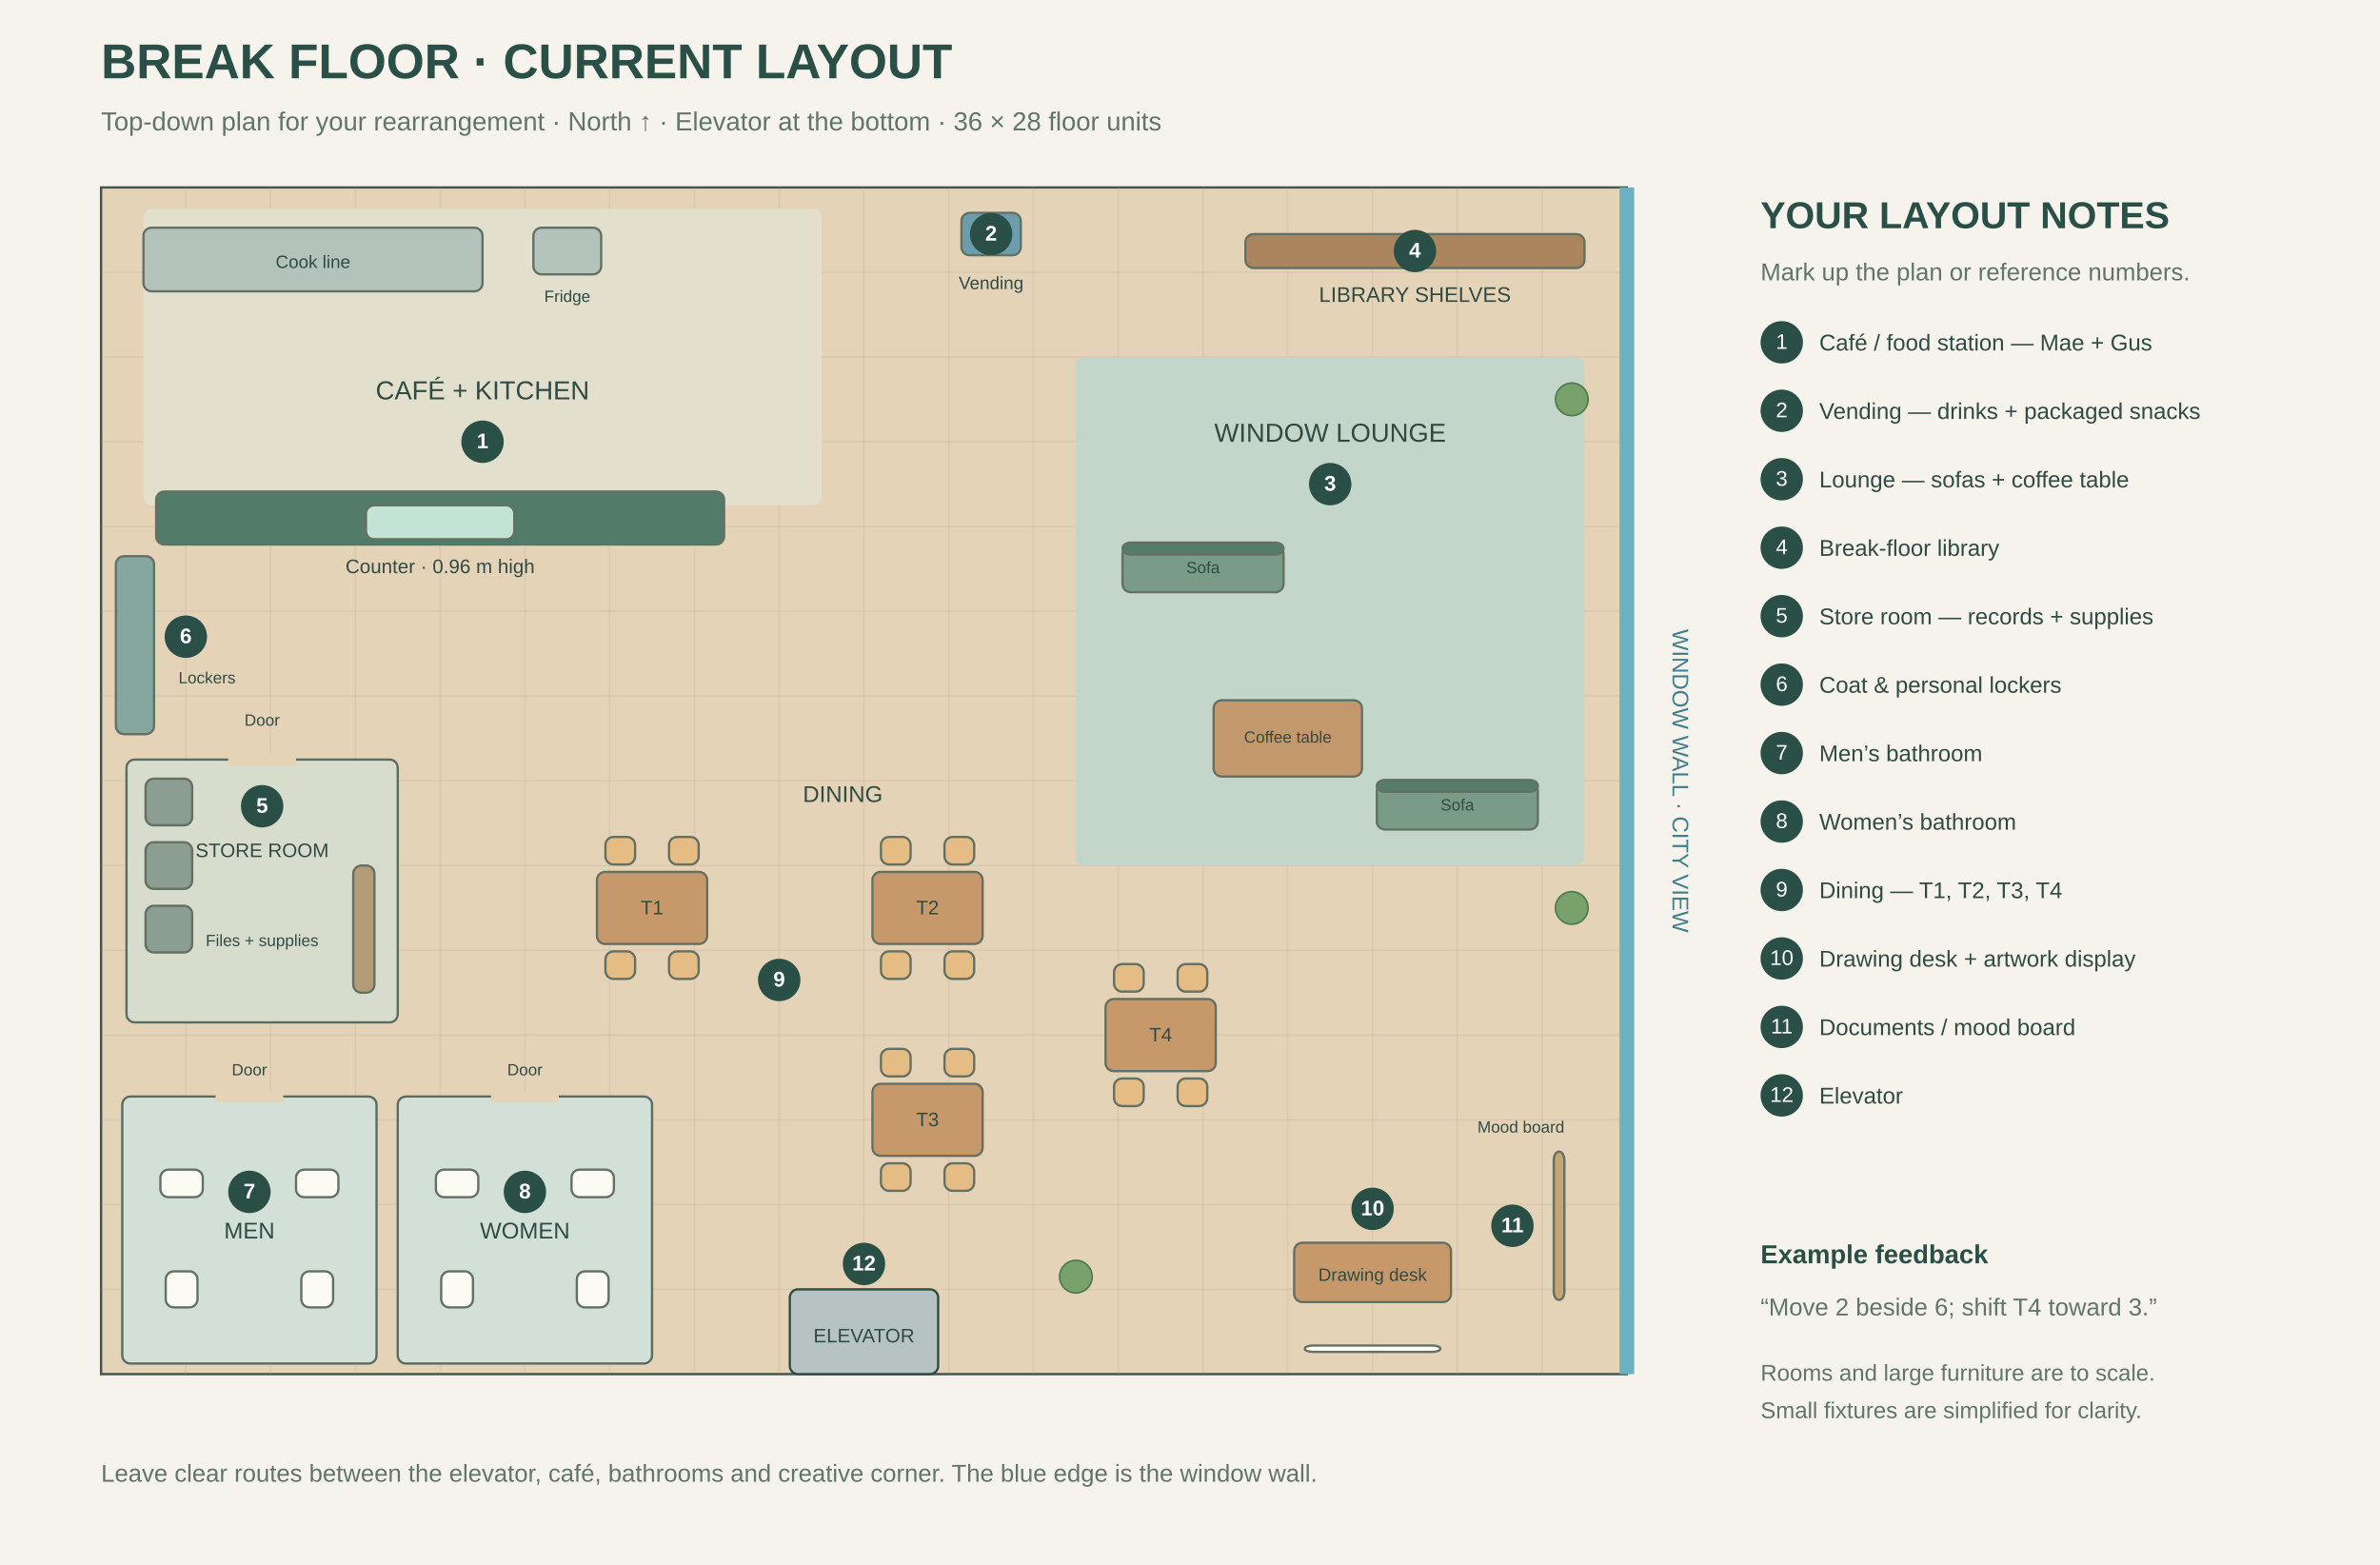
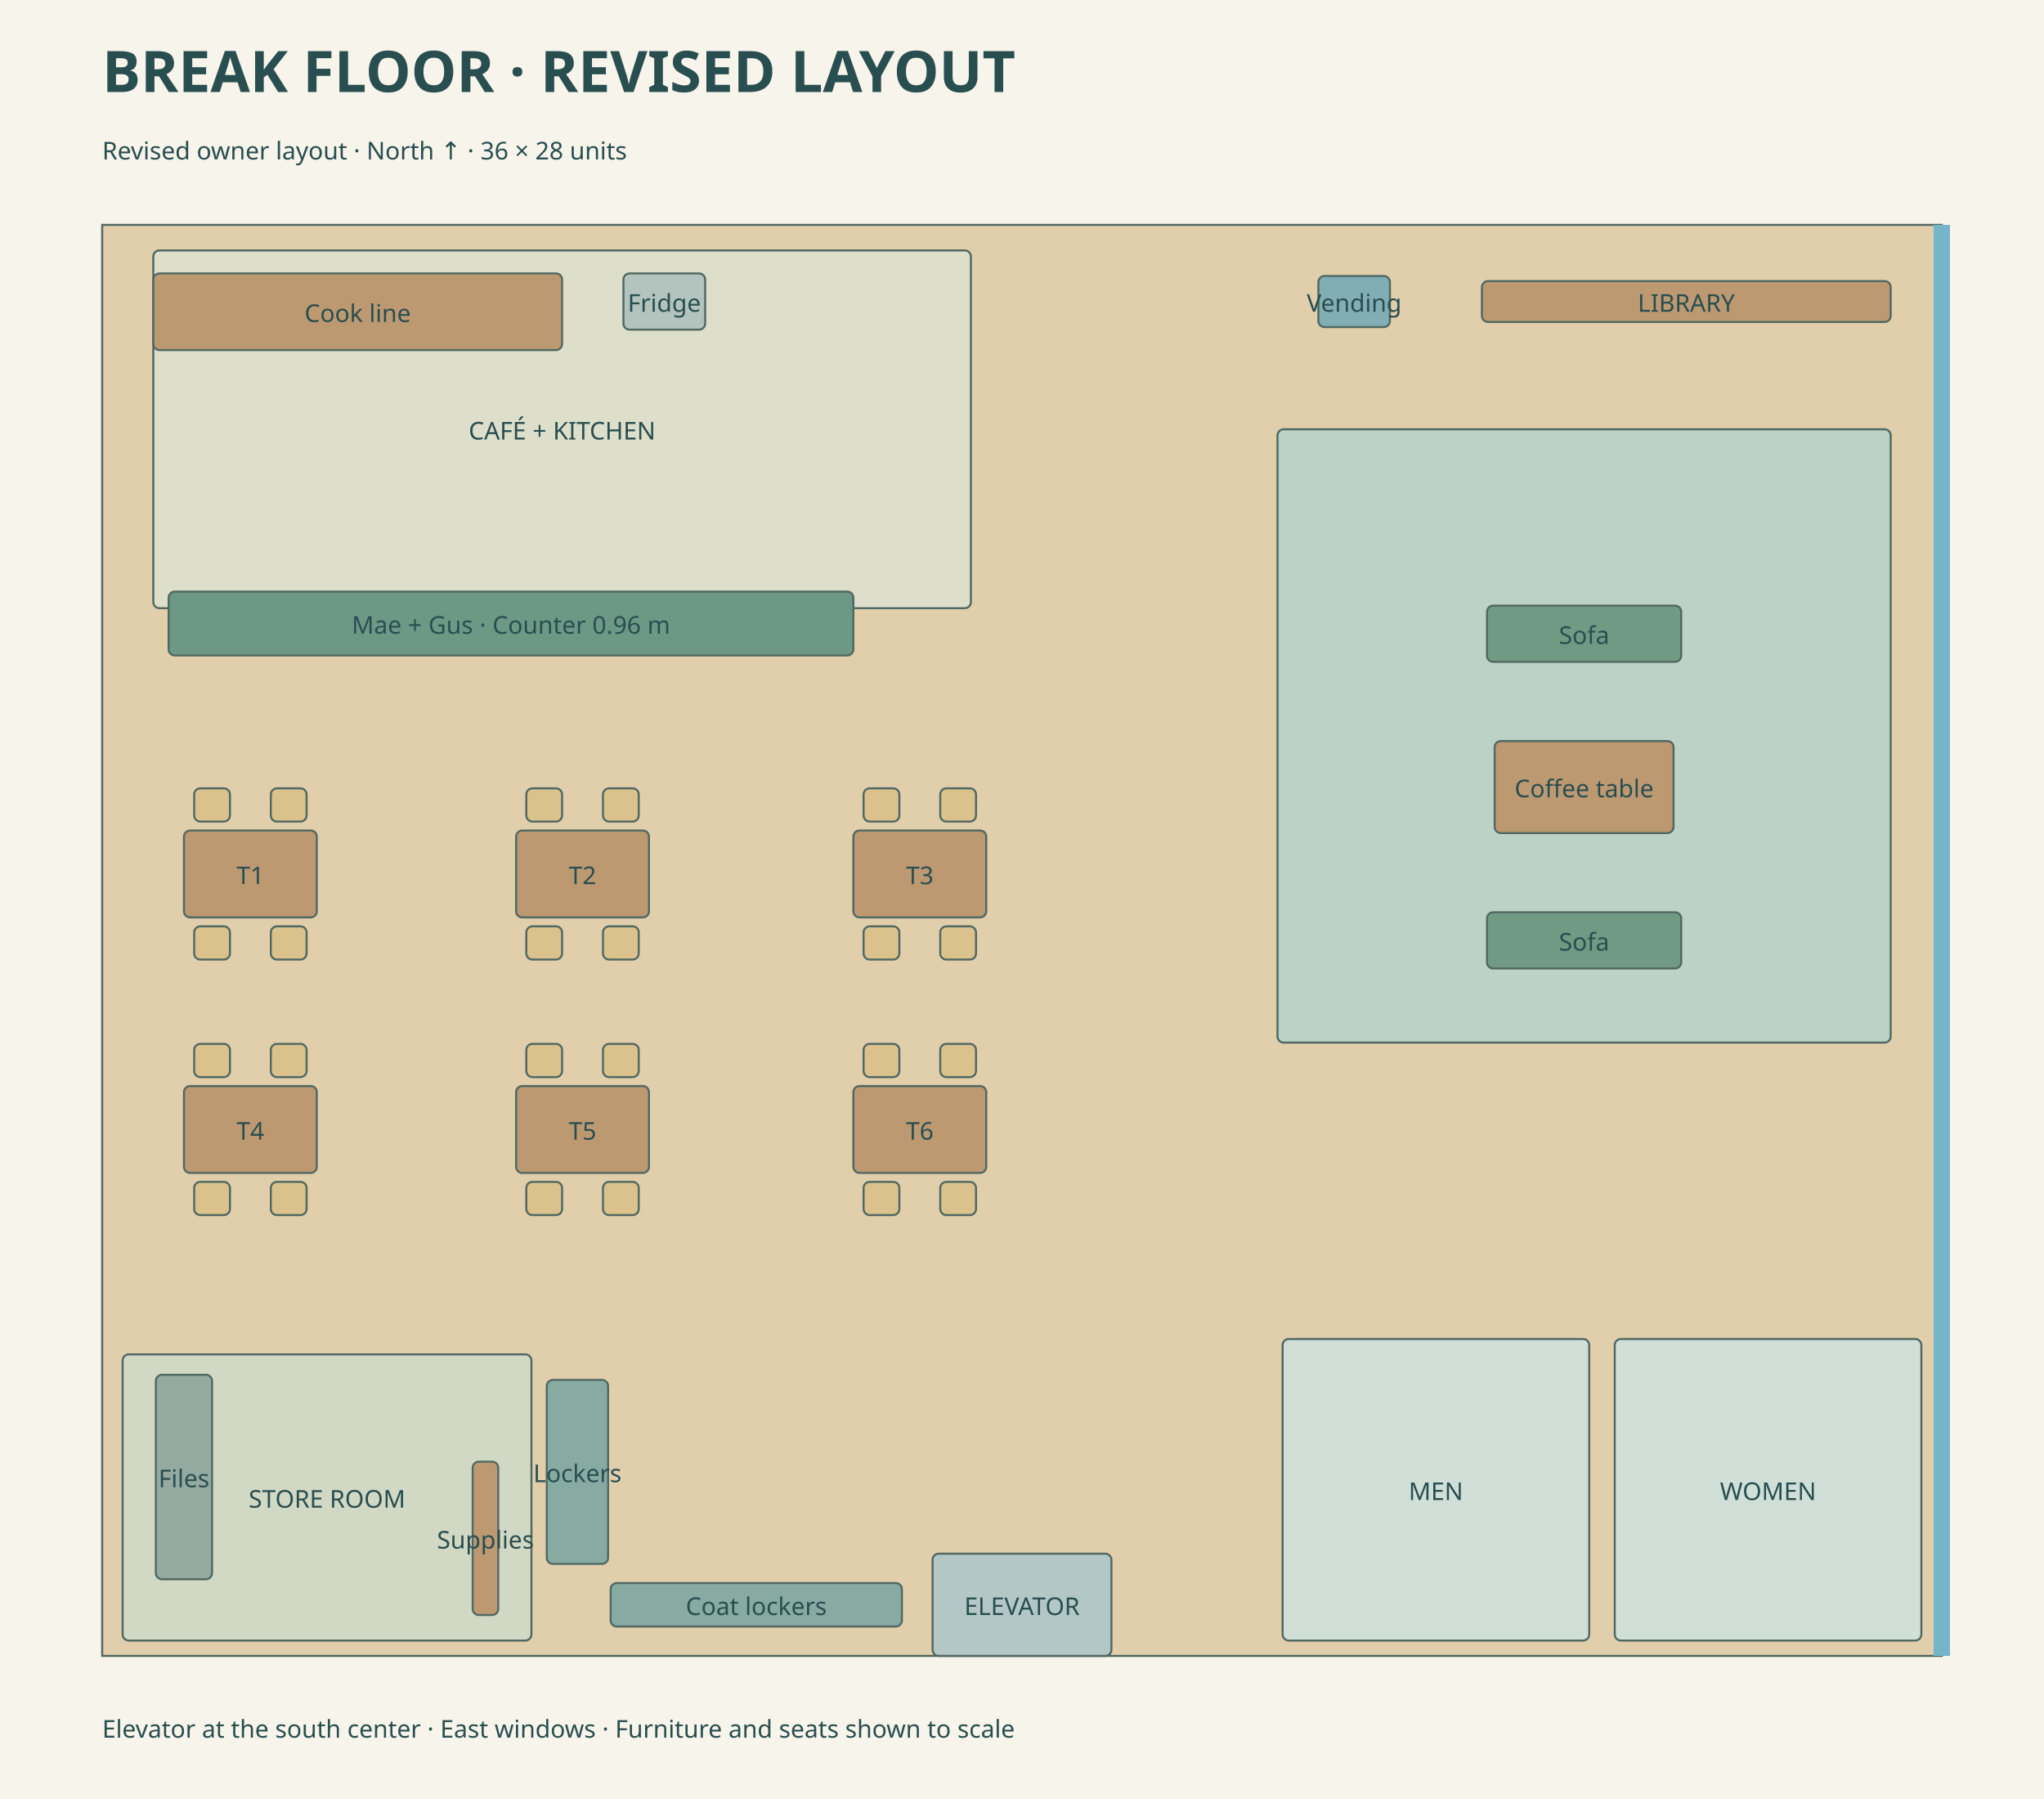
- <svg xmlns="http://www.w3.org/2000/svg" width="1460" height="960" viewBox="0 0 1460 960">
-   <rect width="1460" height="960" fill="#f5f3eb" />
-   <g font-family="Segoe UI,Arial,sans-serif">
-     <text x="62" y="48" font-size="30" font-weight="700" fill="#294f46">BREAK FLOOR · CURRENT LAYOUT</text>
-     <text x="62" y="80" font-size="16" fill="#61756a">Top-down plan for your rearrangement · North ↑ · Elevator at the bottom · 36 × 28 floor units</text>
-     <rect x="62" y="115" width="936" height="728" rx="0" fill="#e5d3b8" stroke="#304b43" stroke-width="1.4" />
-     <path d="M62 115V843" stroke="#a89c892b" />
-     <path d="M114 115V843" stroke="#a89c892b" />
-     <path d="M166 115V843" stroke="#a89c892b" />
-     <path d="M218 115V843" stroke="#a89c892b" />
-     <path d="M270 115V843" stroke="#a89c892b" />
-     <path d="M322 115V843" stroke="#a89c892b" />
-     <path d="M374 115V843" stroke="#a89c892b" />
-     <path d="M426 115V843" stroke="#a89c892b" />
-     <path d="M478 115V843" stroke="#a89c892b" />
-     <path d="M530 115V843" stroke="#a89c892b" />
-     <path d="M582 115V843" stroke="#a89c892b" />
-     <path d="M634 115V843" stroke="#a89c892b" />
-     <path d="M686 115V843" stroke="#a89c892b" />
-     <path d="M738 115V843" stroke="#a89c892b" />
-     <path d="M790 115V843" stroke="#a89c892b" />
-     <path d="M842 115V843" stroke="#a89c892b" />
-     <path d="M894 115V843" stroke="#a89c892b" />
-     <path d="M946 115V843" stroke="#a89c892b" />
-     <path d="M998 115V843" stroke="#a89c892b" />
-     <path d="M62 115H998" stroke="#a89c892b" />
-     <path d="M62 167H998" stroke="#a89c892b" />
-     <path d="M62 219H998" stroke="#a89c892b" />
-     <path d="M62 271H998" stroke="#a89c892b" />
-     <path d="M62 323H998" stroke="#a89c892b" />
-     <path d="M62 375H998" stroke="#a89c892b" />
-     <path d="M62 427H998" stroke="#a89c892b" />
-     <path d="M62 479H998" stroke="#a89c892b" />
-     <path d="M62 531H998" stroke="#a89c892b" />
-     <path d="M62 583H998" stroke="#a89c892b" />
-     <path d="M62 635H998" stroke="#a89c892b" />
-     <path d="M62 687H998" stroke="#a89c892b" />
-     <path d="M62 739H998" stroke="#a89c892b" />
-     <path d="M62 791H998" stroke="#a89c892b" />
-     <path d="M62 843H998" stroke="#a89c892b" />
-     <rect x="88" y="128" width="416" height="182" rx="5" fill="#e2dfcc" stroke="none" stroke-width="1.4" />
-     <text x="296" y="245" text-anchor="middle" font-size="16" fill="#304b43">CAFÉ + KITCHEN</text>
-     <circle cx="296" cy="271" r="13" fill="#294f46" />
-     <text x="296" y="275" text-anchor="middle" font-size="13" font-weight="700" fill="white">1</text>
-     <rect x="88" y="139.7" width="208" height="39" rx="5" fill="#b3c3bc" stroke="#637064" stroke-width="1.4" />
-     <text x="192" y="164.4" text-anchor="middle" font-size="11" fill="#304b43">Cook line</text>
-     <rect x="327.2" y="139.7" width="41.6" height="28.6" rx="5" fill="#b3c3bc" stroke="#637064" stroke-width="1.4" />
-     <text x="348" y="185.2" text-anchor="middle" font-size="10" fill="#304b43">Fridge</text>
-     <rect x="95.8" y="301.55" width="348.4" height="32.5" rx="5" fill="#527c69" stroke="#637064" stroke-width="1.4" />
-     <text x="270" y="351.6" text-anchor="middle" font-size="12" fill="#304b43">Counter · 0.96 m high</text>
-     <rect x="224.5" y="310" width="91" height="20.8" rx="5" fill="#c4e3d7" stroke="#637064" stroke-width="1.4" />
-     <rect x="589.8" y="130.6" width="36.4" height="26" rx="5" fill="#6c9dad" stroke="#637064" stroke-width="1.4" />
-     <circle cx="608" cy="143.6" r="13" fill="#294f46" />
-     <text x="608" y="147.6" text-anchor="middle" font-size="13" font-weight="700" fill="white">2</text>
-     <text x="608" y="177.4" text-anchor="middle" font-size="11" fill="#304b43">Vending</text>
-     <rect x="660" y="219" width="312" height="312" rx="5" fill="#c4d6ca" stroke="none" stroke-width="1.4" />
-     <text x="816" y="271" text-anchor="middle" font-size="16" fill="#304b43">WINDOW LOUNGE</text>
-     <circle cx="816" cy="297" r="13" fill="#294f46" />
-     <text x="816" y="301" text-anchor="middle" font-size="13" font-weight="700" fill="white">3</text>
-     <rect x="688.6" y="334.7" width="98.8" height="28.6" rx="5" fill="#7a9b85" stroke="#637064" stroke-width="1.4" />
-     <rect x="688.6" y="332.88" width="98.8" height="7.28" rx="5" fill="#557c67" stroke="#637064" stroke-width="1.4" />
-     <text x="738" y="351.6" text-anchor="middle" font-size="10" fill="#304b43">Sofa</text>
-     <rect x="844.6" y="480.3" width="98.8" height="28.6" rx="5" fill="#7a9b85" stroke="#637064" stroke-width="1.4" />
-     <rect x="844.6" y="478.48" width="98.8" height="7.28" rx="5" fill="#557c67" stroke="#637064" stroke-width="1.4" />
-     <text x="894" y="497.2" text-anchor="middle" font-size="10" fill="#304b43">Sofa</text>
-     <rect x="744.5" y="429.6" width="91" height="46.8" rx="5" fill="#c3986c" stroke="#637064" stroke-width="1.4" />
-     <text x="790" y="455.6" text-anchor="middle" font-size="10" fill="#304b43">Coffee table</text>
-     <rect x="764" y="143.6" width="208" height="20.8" rx="5" fill="#ab855d" stroke="#637064" stroke-width="1.4" />
-     <text x="868" y="185.2" text-anchor="middle" font-size="13" fill="#304b43">LIBRARY SHELVES</text>
-     <circle cx="868" cy="154" r="13" fill="#294f46" />
-     <text x="868" y="158" text-anchor="middle" font-size="13" font-weight="700" fill="white">4</text>
-     <rect x="77.6" y="466" width="166.4" height="161.2" rx="5" fill="#d7dccc" stroke="#596d62" stroke-width="1.4" />
-     <text x="160.8" y="525.8" text-anchor="middle" font-size="12" fill="#304b43">STORE ROOM</text>
-     <circle cx="160.8" cy="494.6" r="13" fill="#294f46" />
-     <text x="160.8" y="498.6" text-anchor="middle" font-size="13" font-weight="700" fill="white">5</text>
-     <rect x="89.3" y="477.7" width="28.6" height="28.6" rx="5" fill="#8c9d91" stroke="#637064" stroke-width="1.4" />
-     <rect x="89.3" y="516.7" width="28.6" height="28.6" rx="5" fill="#8c9d91" stroke="#637064" stroke-width="1.4" />
-     <rect x="89.3" y="555.7" width="28.6" height="28.6" rx="5" fill="#8c9d91" stroke="#637064" stroke-width="1.4" />
-     <rect x="216.7" y="531" width="13" height="78" rx="5" fill="#b69c76" stroke="#637064" stroke-width="1.4" />
-     <text x="160.8" y="580.4" text-anchor="middle" font-size="10" fill="#304b43">Files + supplies</text>
-     <path d="M140 466H181.6" stroke="#e5d3b8" stroke-width="7" />
-     <text x="160.8" y="445.2" text-anchor="middle" font-size="10" fill="#304b43">Door</text>
-     <rect x="71.1" y="341.2" width="23.4" height="109.2" rx="5" fill="#85a7a0" stroke="#637064" stroke-width="1.4" />
-     <circle cx="114" cy="390.6" r="13" fill="#294f46" />
-     <text x="114" y="394.6" text-anchor="middle" font-size="13" font-weight="700" fill="white">6</text>
-     <text x="127" y="419.2" text-anchor="middle" font-size="10" fill="#304b43">Lockers</text>
-     <rect x="75" y="672.7" width="156" height="163.8" rx="5" fill="#d2e0d8" stroke="#596d62" stroke-width="1.4" />
-     <text x="153" y="759.8" text-anchor="middle" font-size="14" fill="#304b43">MEN</text>
-     <circle cx="153" cy="731.2" r="13" fill="#294f46" />
-     <text x="153" y="735.2" text-anchor="middle" font-size="13" font-weight="700" fill="white">7</text>
-     <rect x="101.65" y="779.95" width="19.5" height="22.1" rx="5" fill="#fcfbf3" stroke="#637064" stroke-width="1.4" />
-     <rect x="98.4" y="717.55" width="26" height="16.9" rx="5" fill="#fcfbf3" stroke="#637064" stroke-width="1.4" />
-     <rect x="184.85" y="779.95" width="19.5" height="22.1" rx="5" fill="#fcfbf3" stroke="#637064" stroke-width="1.4" />
-     <rect x="181.6" y="717.55" width="26" height="16.9" rx="5" fill="#fcfbf3" stroke="#637064" stroke-width="1.4" />
-     <path d="M132.2 672.7H173.8" stroke="#e5d3b8" stroke-width="7" />
-     <text x="153" y="659.7" text-anchor="middle" font-size="10" fill="#304b43">Door</text>
-     <rect x="244" y="672.7" width="156" height="163.8" rx="5" fill="#d2e0d8" stroke="#596d62" stroke-width="1.4" />
-     <text x="322" y="759.8" text-anchor="middle" font-size="14" fill="#304b43">WOMEN</text>
-     <circle cx="322" cy="731.2" r="13" fill="#294f46" />
-     <text x="322" y="735.2" text-anchor="middle" font-size="13" font-weight="700" fill="white">8</text>
-     <rect x="270.65" y="779.95" width="19.5" height="22.1" rx="5" fill="#fcfbf3" stroke="#637064" stroke-width="1.4" />
-     <rect x="267.4" y="717.55" width="26" height="16.9" rx="5" fill="#fcfbf3" stroke="#637064" stroke-width="1.4" />
-     <rect x="353.85" y="779.95" width="19.5" height="22.1" rx="5" fill="#fcfbf3" stroke="#637064" stroke-width="1.4" />
-     <rect x="350.6" y="717.55" width="26" height="16.9" rx="5" fill="#fcfbf3" stroke="#637064" stroke-width="1.4" />
-     <path d="M301.2 672.7H342.8" stroke="#e5d3b8" stroke-width="7" />
-     <text x="322" y="659.7" text-anchor="middle" font-size="10" fill="#304b43">Door</text>
-     <rect x="366.2" y="534.9" width="67.6" height="44.2" rx="5" fill="#c7996a" stroke="#637064" stroke-width="1.4" />
-     <rect x="371.4" y="513.45" width="18.2" height="16.9" rx="5" fill="#e5bc83" stroke="#637064" stroke-width="1.4" />
-     <rect x="410.4" y="513.45" width="18.2" height="16.9" rx="5" fill="#e5bc83" stroke="#637064" stroke-width="1.4" />
-     <rect x="371.4" y="583.65" width="18.2" height="16.9" rx="5" fill="#e5bc83" stroke="#637064" stroke-width="1.4" />
-     <rect x="410.4" y="583.65" width="18.2" height="16.9" rx="5" fill="#e5bc83" stroke="#637064" stroke-width="1.4" />
-     <text x="400" y="560.9" text-anchor="middle" font-size="12" fill="#304b43">T1</text>
-     <rect x="535.2" y="534.9" width="67.6" height="44.2" rx="5" fill="#c7996a" stroke="#637064" stroke-width="1.4" />
-     <rect x="540.4" y="513.45" width="18.2" height="16.9" rx="5" fill="#e5bc83" stroke="#637064" stroke-width="1.4" />
-     <rect x="579.4" y="513.45" width="18.2" height="16.9" rx="5" fill="#e5bc83" stroke="#637064" stroke-width="1.4" />
-     <rect x="540.4" y="583.65" width="18.2" height="16.9" rx="5" fill="#e5bc83" stroke="#637064" stroke-width="1.4" />
-     <rect x="579.4" y="583.65" width="18.2" height="16.9" rx="5" fill="#e5bc83" stroke="#637064" stroke-width="1.4" />
-     <text x="569" y="560.9" text-anchor="middle" font-size="12" fill="#304b43">T2</text>
-     <rect x="535.2" y="664.9" width="67.6" height="44.2" rx="5" fill="#c7996a" stroke="#637064" stroke-width="1.4" />
-     <rect x="540.4" y="643.45" width="18.2" height="16.9" rx="5" fill="#e5bc83" stroke="#637064" stroke-width="1.4" />
-     <rect x="579.4" y="643.45" width="18.2" height="16.9" rx="5" fill="#e5bc83" stroke="#637064" stroke-width="1.4" />
-     <rect x="540.4" y="713.65" width="18.2" height="16.9" rx="5" fill="#e5bc83" stroke="#637064" stroke-width="1.4" />
-     <rect x="579.4" y="713.65" width="18.2" height="16.9" rx="5" fill="#e5bc83" stroke="#637064" stroke-width="1.4" />
-     <text x="569" y="690.9" text-anchor="middle" font-size="12" fill="#304b43">T3</text>
-     <rect x="678.2" y="612.9" width="67.6" height="44.2" rx="5" fill="#c7996a" stroke="#637064" stroke-width="1.4" />
-     <rect x="683.4" y="591.45" width="18.2" height="16.9" rx="5" fill="#e5bc83" stroke="#637064" stroke-width="1.4" />
-     <rect x="722.4" y="591.45" width="18.2" height="16.9" rx="5" fill="#e5bc83" stroke="#637064" stroke-width="1.4" />
-     <rect x="683.4" y="661.65" width="18.2" height="16.9" rx="5" fill="#e5bc83" stroke="#637064" stroke-width="1.4" />
-     <rect x="722.4" y="661.65" width="18.2" height="16.9" rx="5" fill="#e5bc83" stroke="#637064" stroke-width="1.4" />
-     <text x="712" y="638.9" text-anchor="middle" font-size="12" fill="#304b43">T4</text>
-     <circle cx="478" cy="601.2" r="13" fill="#294f46" />
-     <text x="478" y="605.2" text-anchor="middle" font-size="13" font-weight="700" fill="white">9</text>
-     <text x="517" y="492" text-anchor="middle" font-size="14" fill="#304b43">DINING</text>
-     <rect x="793.9" y="762.4" width="96.2" height="36.4" rx="5" fill="#c7996a" stroke="#637064" stroke-width="1.4" />
-     <text x="842" y="785.8" text-anchor="middle" font-size="11" fill="#304b43">Drawing desk</text>
-     <rect x="800.4" y="825.45" width="83.2" height="3.9" rx="5" fill="#fffef4" stroke="#637064" stroke-width="1.4" />
-     <circle cx="842" cy="741.6" r="13" fill="#294f46" />
-     <text x="842" y="745.6" text-anchor="middle" font-size="13" font-weight="700" fill="white">10</text>
-     <rect x="953.15" y="706.5" width="6.5" height="91" rx="5" fill="#c5a674" stroke="#637064" stroke-width="1.4" />
-     <circle cx="927.8" cy="752" r="13" fill="#294f46" />
-     <text x="927.8" y="756" text-anchor="middle" font-size="13" font-weight="700" fill="white">11</text>
-     <text x="933" y="694.8" text-anchor="middle" font-size="10" fill="#304b43">Mood board</text>
-     <rect x="484.5" y="791" width="91" height="52" rx="5" fill="#b6c3c2" stroke="#304b43" stroke-width="1.4" />
-     <text x="530" y="823.5" text-anchor="middle" font-size="12" fill="#304b43">ELEVATOR</text>
-     <circle cx="530" cy="775.4" r="13" fill="#294f46" />
-     <text x="530" y="779.4" text-anchor="middle" font-size="13" font-weight="700" fill="white">12</text>
-     <path d="M998 115V843" stroke="#6bb1c2" stroke-width="9" />
-     <text transform="translate(1026 479) rotate(90)" text-anchor="middle" font-size="14" fill="#427e8b">WINDOW WALL · CITY VIEW</text>
-     <circle cx="964.2" cy="245" r="10" fill="#78a16b" stroke="#4e7a51" />
-     <circle cx="964.2" cy="557" r="10" fill="#78a16b" stroke="#4e7a51" />
-     <circle cx="660" cy="783.2" r="10" fill="#78a16b" stroke="#4e7a51" />
-     <text x="1080" y="140" font-size="23" font-weight="700" fill="#294f46">YOUR LAYOUT NOTES</text>
-     <text x="1080" y="172" font-size="15" fill="#61756a">Mark up the plan or reference numbers.</text>
-     <circle cx="1093" cy="210" r="13" fill="#294f46" />
-     <text x="1093" y="214" text-anchor="middle" font-size="13" fill="white">1</text>
-     <text x="1116" y="215" font-size="14" fill="#304b43">Café / food station — Mae + Gus</text>
-     <circle cx="1093" cy="252" r="13" fill="#294f46" />
-     <text x="1093" y="256" text-anchor="middle" font-size="13" fill="white">2</text>
-     <text x="1116" y="257" font-size="14" fill="#304b43">Vending — drinks + packaged snacks</text>
-     <circle cx="1093" cy="294" r="13" fill="#294f46" />
-     <text x="1093" y="298" text-anchor="middle" font-size="13" fill="white">3</text>
-     <text x="1116" y="299" font-size="14" fill="#304b43">Lounge — sofas + coffee table</text>
-     <circle cx="1093" cy="336" r="13" fill="#294f46" />
-     <text x="1093" y="340" text-anchor="middle" font-size="13" fill="white">4</text>
-     <text x="1116" y="341" font-size="14" fill="#304b43">Break-floor library</text>
-     <circle cx="1093" cy="378" r="13" fill="#294f46" />
-     <text x="1093" y="382" text-anchor="middle" font-size="13" fill="white">5</text>
-     <text x="1116" y="383" font-size="14" fill="#304b43">Store room — records + supplies</text>
-     <circle cx="1093" cy="420" r="13" fill="#294f46" />
-     <text x="1093" y="424" text-anchor="middle" font-size="13" fill="white">6</text>
-     <text x="1116" y="425" font-size="14" fill="#304b43">Coat &amp; personal lockers</text>
-     <circle cx="1093" cy="462" r="13" fill="#294f46" />
-     <text x="1093" y="466" text-anchor="middle" font-size="13" fill="white">7</text>
-     <text x="1116" y="467" font-size="14" fill="#304b43">Men’s bathroom</text>
-     <circle cx="1093" cy="504" r="13" fill="#294f46" />
-     <text x="1093" y="508" text-anchor="middle" font-size="13" fill="white">8</text>
-     <text x="1116" y="509" font-size="14" fill="#304b43">Women’s bathroom</text>
-     <circle cx="1093" cy="546" r="13" fill="#294f46" />
-     <text x="1093" y="550" text-anchor="middle" font-size="13" fill="white">9</text>
-     <text x="1116" y="551" font-size="14" fill="#304b43">Dining — T1, T2, T3, T4</text>
-     <circle cx="1093" cy="588" r="13" fill="#294f46" />
-     <text x="1093" y="592" text-anchor="middle" font-size="13" fill="white">10</text>
-     <text x="1116" y="593" font-size="14" fill="#304b43">Drawing desk + artwork display</text>
-     <circle cx="1093" cy="630" r="13" fill="#294f46" />
-     <text x="1093" y="634" text-anchor="middle" font-size="13" fill="white">11</text>
-     <text x="1116" y="635" font-size="14" fill="#304b43">Documents / mood board</text>
-     <circle cx="1093" cy="672" r="13" fill="#294f46" />
-     <text x="1093" y="676" text-anchor="middle" font-size="13" fill="white">12</text>
-     <text x="1116" y="677" font-size="14" fill="#304b43">Elevator</text>
-     <text x="1080" y="775" font-size="16" font-weight="700" fill="#294f46">Example feedback</text>
-     <text x="1080" y="807" font-size="15" fill="#61756a">“Move 2 beside 6; shift T4 toward 3.”</text>
-     <text x="1080" y="847" font-size="14" fill="#61756a">Rooms and large furniture are to scale.</text>
-     <text x="1080" y="870" font-size="14" fill="#61756a">Small fixtures are simplified for clarity.</text>
-     <text x="62" y="909" font-size="15" fill="#61756a">Leave clear routes between the elevator, café, bathrooms and creative corner. The blue edge is the window wall.</text>
+ <svg xmlns="http://www.w3.org/2000/svg" viewBox="0 0 1000 880">
+   <rect width="1000" height="880" fill="#f7f4eb" />
+   <g font-family="sans-serif" fill="#294e50">
+     <text x="50" y="45" font-size="28" font-weight="bold">BREAK FLOOR · REVISED LAYOUT</text>
+     <text x="50" y="78">Revised owner layout · North ↑ · 36 × 28 units</text>
+     <rect x="50" y="110" width="900" height="700" fill="#e1cfac" stroke="#526963" />
+     <path d="M950 110V810" stroke="#74b5ca" stroke-width="8" />
+     <rect x="75" y="122.5" width="400" height="175" rx="3" fill="#dedfca" stroke="#526963" />
+     <text x="275" y="215" text-anchor="middle" font-size="12">CAFÉ + KITCHEN</text>
+     <rect x="75" y="133.75" width="200" height="37.5" rx="3" fill="#bd9972" stroke="#526963" />
+     <text x="175" y="157.5" text-anchor="middle" font-size="12">Cook line</text>
+     <rect x="305" y="133.75" width="40" height="27.5" rx="3" fill="#b3c3bd" stroke="#526963" />
+     <text x="325" y="152.5" text-anchor="middle" font-size="12">Fridge</text>
+     <rect x="82.5" y="289.375" width="335" height="31.25" rx="3" fill="#6c9986" stroke="#526963" />
+     <text x="250" y="310" text-anchor="middle" font-size="12">Mae + Gus · Counter 0.96 m</text>
+     <rect x="645" y="135" width="35" height="25" rx="3" fill="#80aeb4" stroke="#526963" />
+     <text x="662.5" y="152.5" text-anchor="middle" font-size="12">Vending</text>
+     <rect x="725" y="137.5" width="200" height="20" rx="3" fill="#bd9972" stroke="#526963" />
+     <text x="825" y="152.5" text-anchor="middle" font-size="12">LIBRARY</text>
+     <rect x="625" y="210" width="300" height="300" rx="3" fill="#bdd2c7" stroke="#526963" />
+     <text x="775" y="365" text-anchor="middle" font-size="12" />
+     <rect x="727.5" y="296.25" width="95" height="27.5" rx="3" fill="#719a84" stroke="#526963" />
+     <text x="775" y="315" text-anchor="middle" font-size="12">Sofa</text>
+     <rect x="727.5" y="446.25" width="95" height="27.5" rx="3" fill="#719a84" stroke="#526963" />
+     <text x="775" y="465" text-anchor="middle" font-size="12">Sofa</text>
+     <rect x="731.25" y="362.5" width="87.5" height="45" rx="3" fill="#bd9972" stroke="#526963" />
+     <text x="775" y="390" text-anchor="middle" font-size="12">Coffee table</text>
+     <rect x="90" y="406.25" width="65" height="42.5" rx="3" fill="#bd9972" stroke="#526963" />
+     <text x="122.5" y="432.5" text-anchor="middle" font-size="12">T1</text>
+     <rect x="95" y="385.625" width="17.5" height="16.25" rx="3" fill="#dbc28c" stroke="#526963" />
+     <text x="103.75" y="398.75" text-anchor="middle" font-size="12" />
+     <rect x="132.5" y="385.625" width="17.5" height="16.25" rx="3" fill="#dbc28c" stroke="#526963" />
+     <text x="141.25" y="398.75" text-anchor="middle" font-size="12" />
+     <rect x="95" y="453.125" width="17.5" height="16.25" rx="3" fill="#dbc28c" stroke="#526963" />
+     <text x="103.75" y="466.25" text-anchor="middle" font-size="12" />
+     <rect x="132.5" y="453.125" width="17.5" height="16.25" rx="3" fill="#dbc28c" stroke="#526963" />
+     <text x="141.25" y="466.25" text-anchor="middle" font-size="12" />
+     <rect x="252.5" y="406.25" width="65" height="42.5" rx="3" fill="#bd9972" stroke="#526963" />
+     <text x="285" y="432.5" text-anchor="middle" font-size="12">T2</text>
+     <rect x="257.5" y="385.625" width="17.5" height="16.25" rx="3" fill="#dbc28c" stroke="#526963" />
+     <text x="266.25" y="398.75" text-anchor="middle" font-size="12" />
+     <rect x="295" y="385.625" width="17.5" height="16.25" rx="3" fill="#dbc28c" stroke="#526963" />
+     <text x="303.75" y="398.75" text-anchor="middle" font-size="12" />
+     <rect x="257.5" y="453.125" width="17.5" height="16.25" rx="3" fill="#dbc28c" stroke="#526963" />
+     <text x="266.25" y="466.25" text-anchor="middle" font-size="12" />
+     <rect x="295" y="453.125" width="17.5" height="16.25" rx="3" fill="#dbc28c" stroke="#526963" />
+     <text x="303.75" y="466.25" text-anchor="middle" font-size="12" />
+     <rect x="417.5" y="406.25" width="65" height="42.5" rx="3" fill="#bd9972" stroke="#526963" />
+     <text x="450" y="432.5" text-anchor="middle" font-size="12">T3</text>
+     <rect x="422.5" y="385.625" width="17.5" height="16.25" rx="3" fill="#dbc28c" stroke="#526963" />
+     <text x="431.25" y="398.75" text-anchor="middle" font-size="12" />
+     <rect x="460" y="385.625" width="17.5" height="16.25" rx="3" fill="#dbc28c" stroke="#526963" />
+     <text x="468.75" y="398.75" text-anchor="middle" font-size="12" />
+     <rect x="422.5" y="453.125" width="17.5" height="16.25" rx="3" fill="#dbc28c" stroke="#526963" />
+     <text x="431.25" y="466.25" text-anchor="middle" font-size="12" />
+     <rect x="460" y="453.125" width="17.5" height="16.25" rx="3" fill="#dbc28c" stroke="#526963" />
+     <text x="468.75" y="466.25" text-anchor="middle" font-size="12" />
+     <rect x="90" y="531.25" width="65" height="42.5" rx="3" fill="#bd9972" stroke="#526963" />
+     <text x="122.5" y="557.5" text-anchor="middle" font-size="12">T4</text>
+     <rect x="95" y="510.625" width="17.5" height="16.25" rx="3" fill="#dbc28c" stroke="#526963" />
+     <text x="103.75" y="523.75" text-anchor="middle" font-size="12" />
+     <rect x="132.5" y="510.625" width="17.5" height="16.25" rx="3" fill="#dbc28c" stroke="#526963" />
+     <text x="141.25" y="523.75" text-anchor="middle" font-size="12" />
+     <rect x="95" y="578.125" width="17.5" height="16.25" rx="3" fill="#dbc28c" stroke="#526963" />
+     <text x="103.75" y="591.25" text-anchor="middle" font-size="12" />
+     <rect x="132.5" y="578.125" width="17.5" height="16.25" rx="3" fill="#dbc28c" stroke="#526963" />
+     <text x="141.25" y="591.25" text-anchor="middle" font-size="12" />
+     <rect x="252.5" y="531.25" width="65" height="42.5" rx="3" fill="#bd9972" stroke="#526963" />
+     <text x="285" y="557.5" text-anchor="middle" font-size="12">T5</text>
+     <rect x="257.5" y="510.625" width="17.5" height="16.25" rx="3" fill="#dbc28c" stroke="#526963" />
+     <text x="266.25" y="523.75" text-anchor="middle" font-size="12" />
+     <rect x="295" y="510.625" width="17.5" height="16.25" rx="3" fill="#dbc28c" stroke="#526963" />
+     <text x="303.75" y="523.75" text-anchor="middle" font-size="12" />
+     <rect x="257.5" y="578.125" width="17.5" height="16.25" rx="3" fill="#dbc28c" stroke="#526963" />
+     <text x="266.25" y="591.25" text-anchor="middle" font-size="12" />
+     <rect x="295" y="578.125" width="17.5" height="16.25" rx="3" fill="#dbc28c" stroke="#526963" />
+     <text x="303.75" y="591.25" text-anchor="middle" font-size="12" />
+     <rect x="417.5" y="531.25" width="65" height="42.5" rx="3" fill="#bd9972" stroke="#526963" />
+     <text x="450" y="557.5" text-anchor="middle" font-size="12">T6</text>
+     <rect x="422.5" y="510.625" width="17.5" height="16.25" rx="3" fill="#dbc28c" stroke="#526963" />
+     <text x="431.25" y="523.75" text-anchor="middle" font-size="12" />
+     <rect x="460" y="510.625" width="17.5" height="16.25" rx="3" fill="#dbc28c" stroke="#526963" />
+     <text x="468.75" y="523.75" text-anchor="middle" font-size="12" />
+     <rect x="422.5" y="578.125" width="17.5" height="16.25" rx="3" fill="#dbc28c" stroke="#526963" />
+     <text x="431.25" y="591.25" text-anchor="middle" font-size="12" />
+     <rect x="460" y="578.125" width="17.5" height="16.25" rx="3" fill="#dbc28c" stroke="#526963" />
+     <text x="468.75" y="591.25" text-anchor="middle" font-size="12" />
+     <rect x="60" y="662.5" width="200" height="140" rx="3" fill="#d1d9c5" stroke="#526963" />
+     <text x="160" y="737.5" text-anchor="middle" font-size="12">STORE ROOM</text>
+     <rect x="76.25" y="672.5" width="27.5" height="100" rx="3" fill="#94aaa0" stroke="#526963" />
+     <text x="90" y="727.5" text-anchor="middle" font-size="12">Files</text>
+     <rect x="231.25" y="715" width="12.5" height="75" rx="3" fill="#bd9972" stroke="#526963" />
+     <text x="237.5" y="757.5" text-anchor="middle" font-size="12">Supplies</text>
+     <rect x="267.5" y="675" width="30" height="90" rx="3" fill="#87aba2" stroke="#526963" />
+     <text x="282.5" y="725" text-anchor="middle" font-size="12">Lockers</text>
+     <rect x="298.75" y="774.375" width="142.5" height="21.25" rx="3" fill="#87aba2" stroke="#526963" />
+     <text x="370" y="790" text-anchor="middle" font-size="12">Coat lockers</text>
+     <rect x="627.5" y="655" width="150" height="147.5" rx="3" fill="#d0e0d8" stroke="#526963" />
+     <text x="702.5" y="733.75" text-anchor="middle" font-size="12">MEN</text>
+     <rect x="790" y="655" width="150" height="147.5" rx="3" fill="#d0e0d8" stroke="#526963" />
+     <text x="865" y="733.75" text-anchor="middle" font-size="12">WOMEN</text>
+     <rect x="456.25" y="760" width="87.5" height="50" rx="3" fill="#b3c7c7" stroke="#526963" />
+     <text x="500" y="790" text-anchor="middle" font-size="12">ELEVATOR</text>
+     <text x="50" y="850">Elevator at the south center · East windows · Furniture and seats shown to scale</text>
  </g>
</svg>
